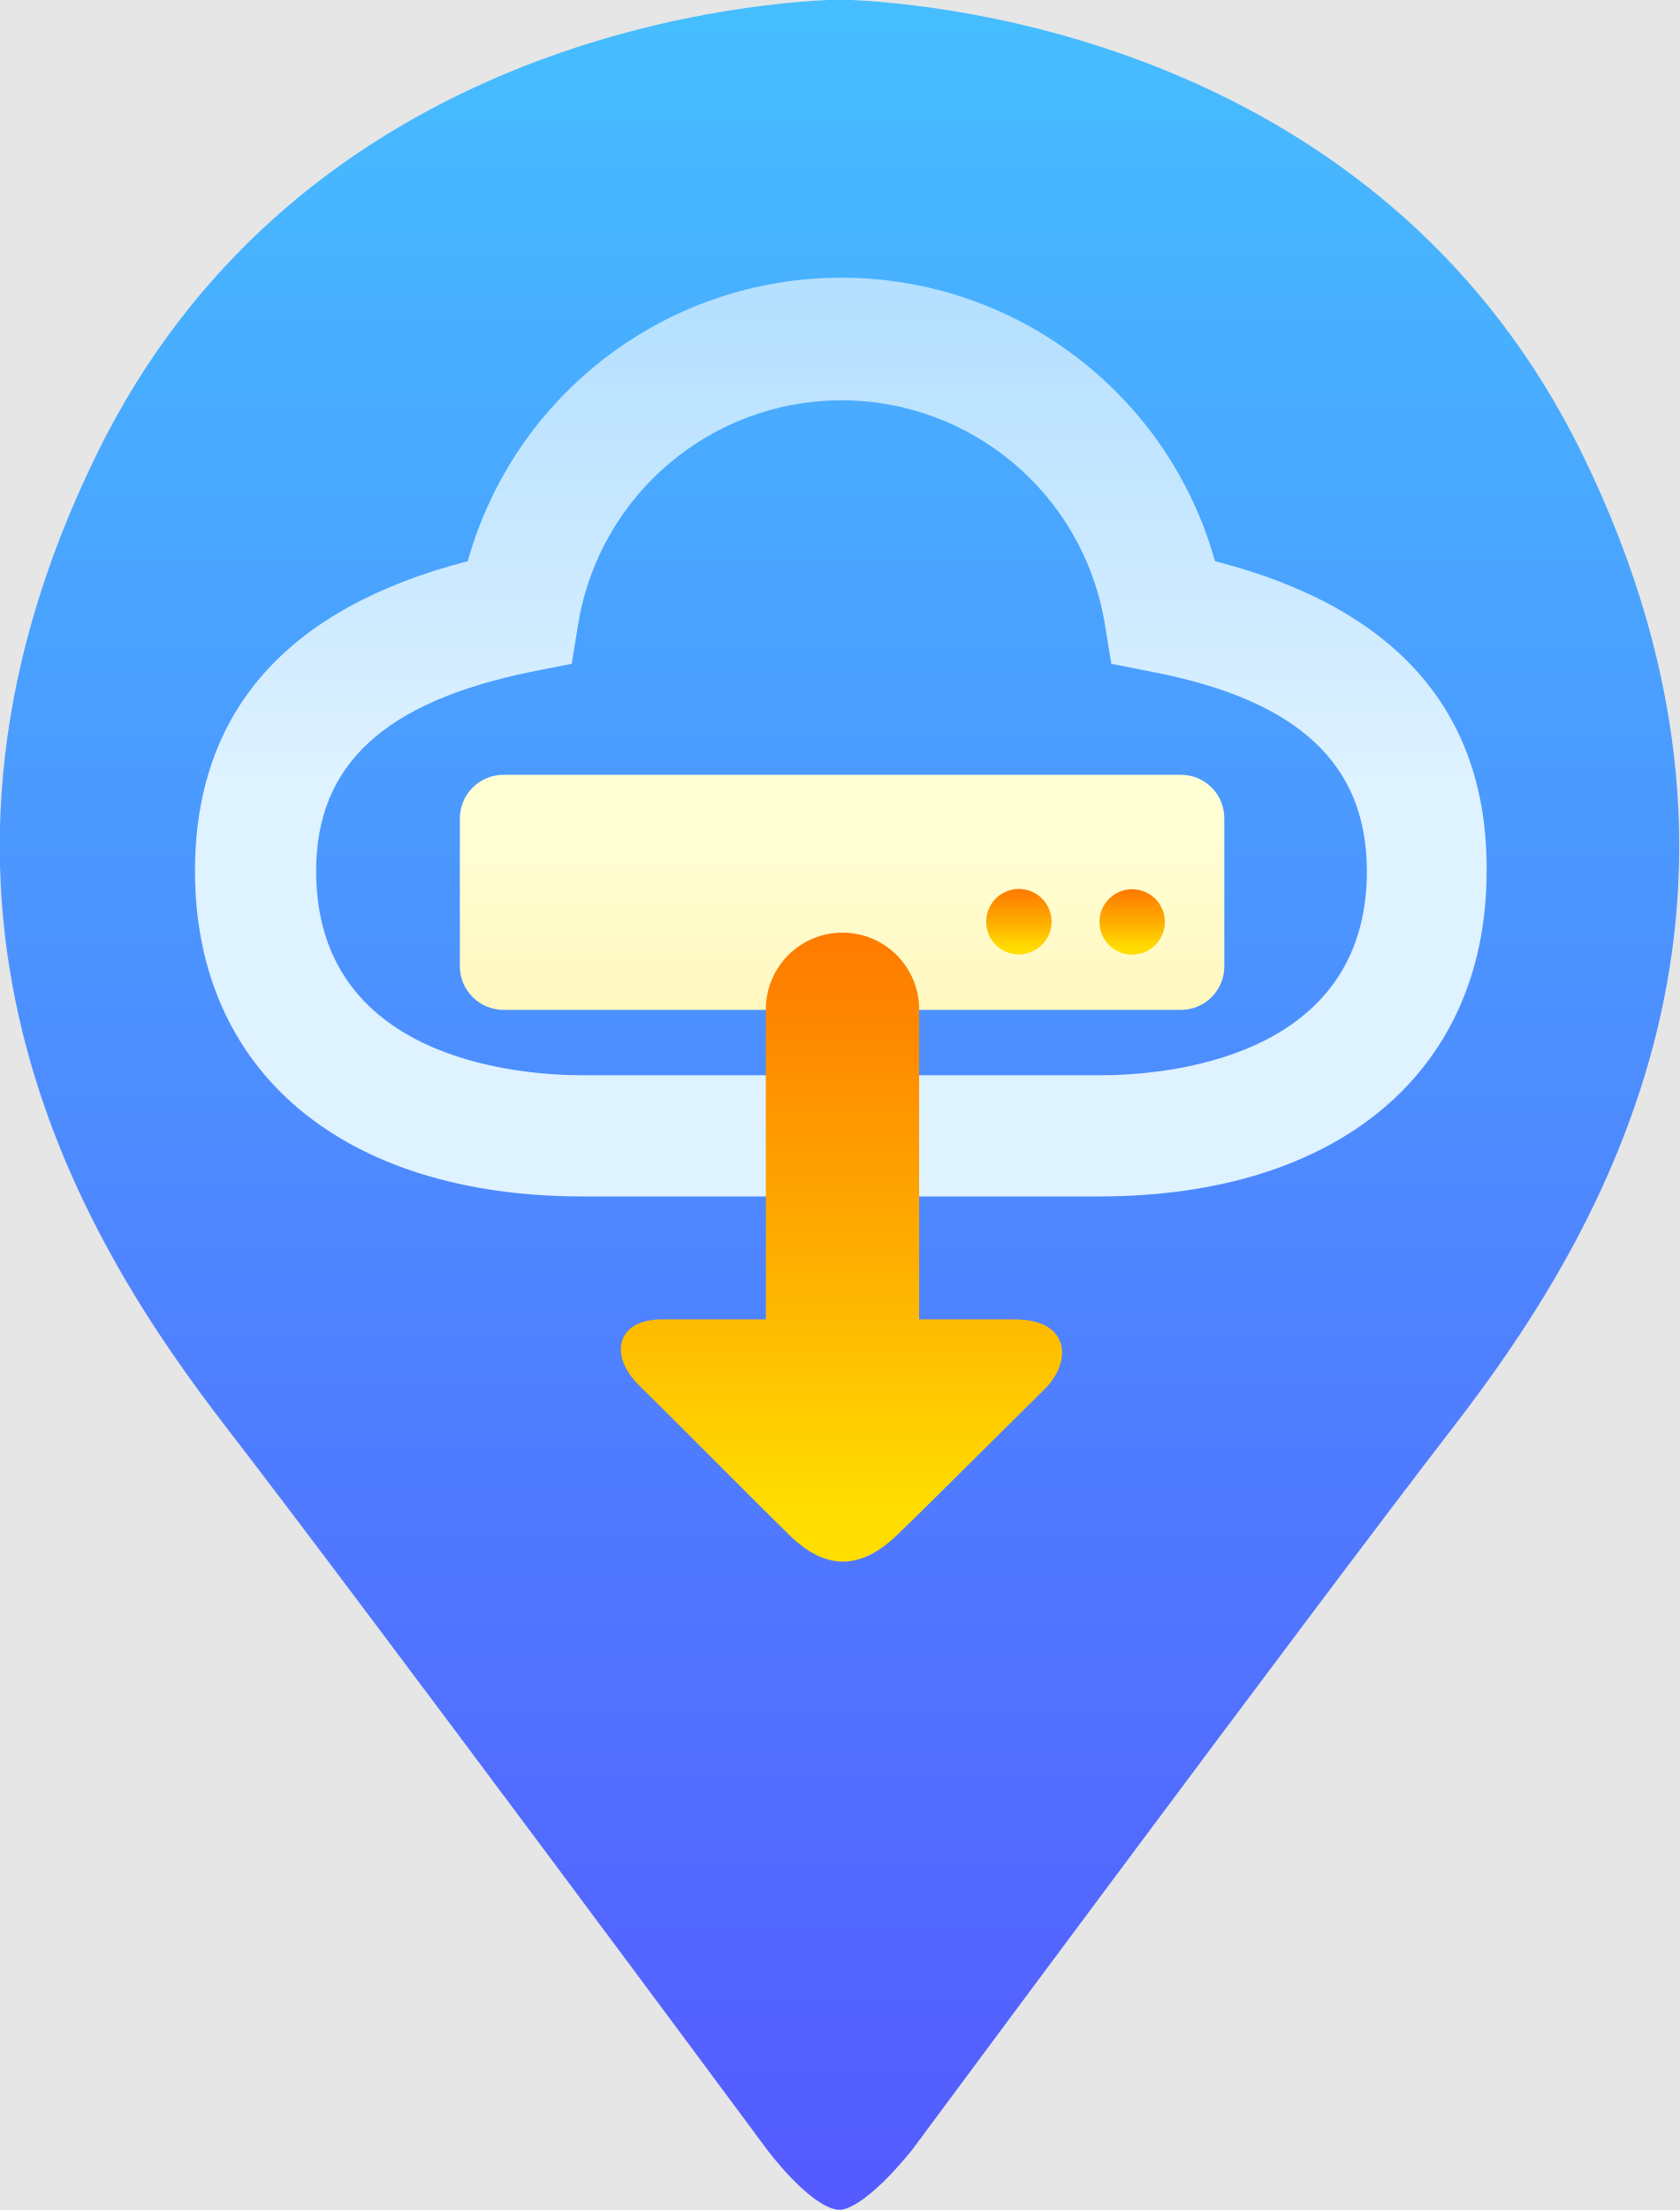
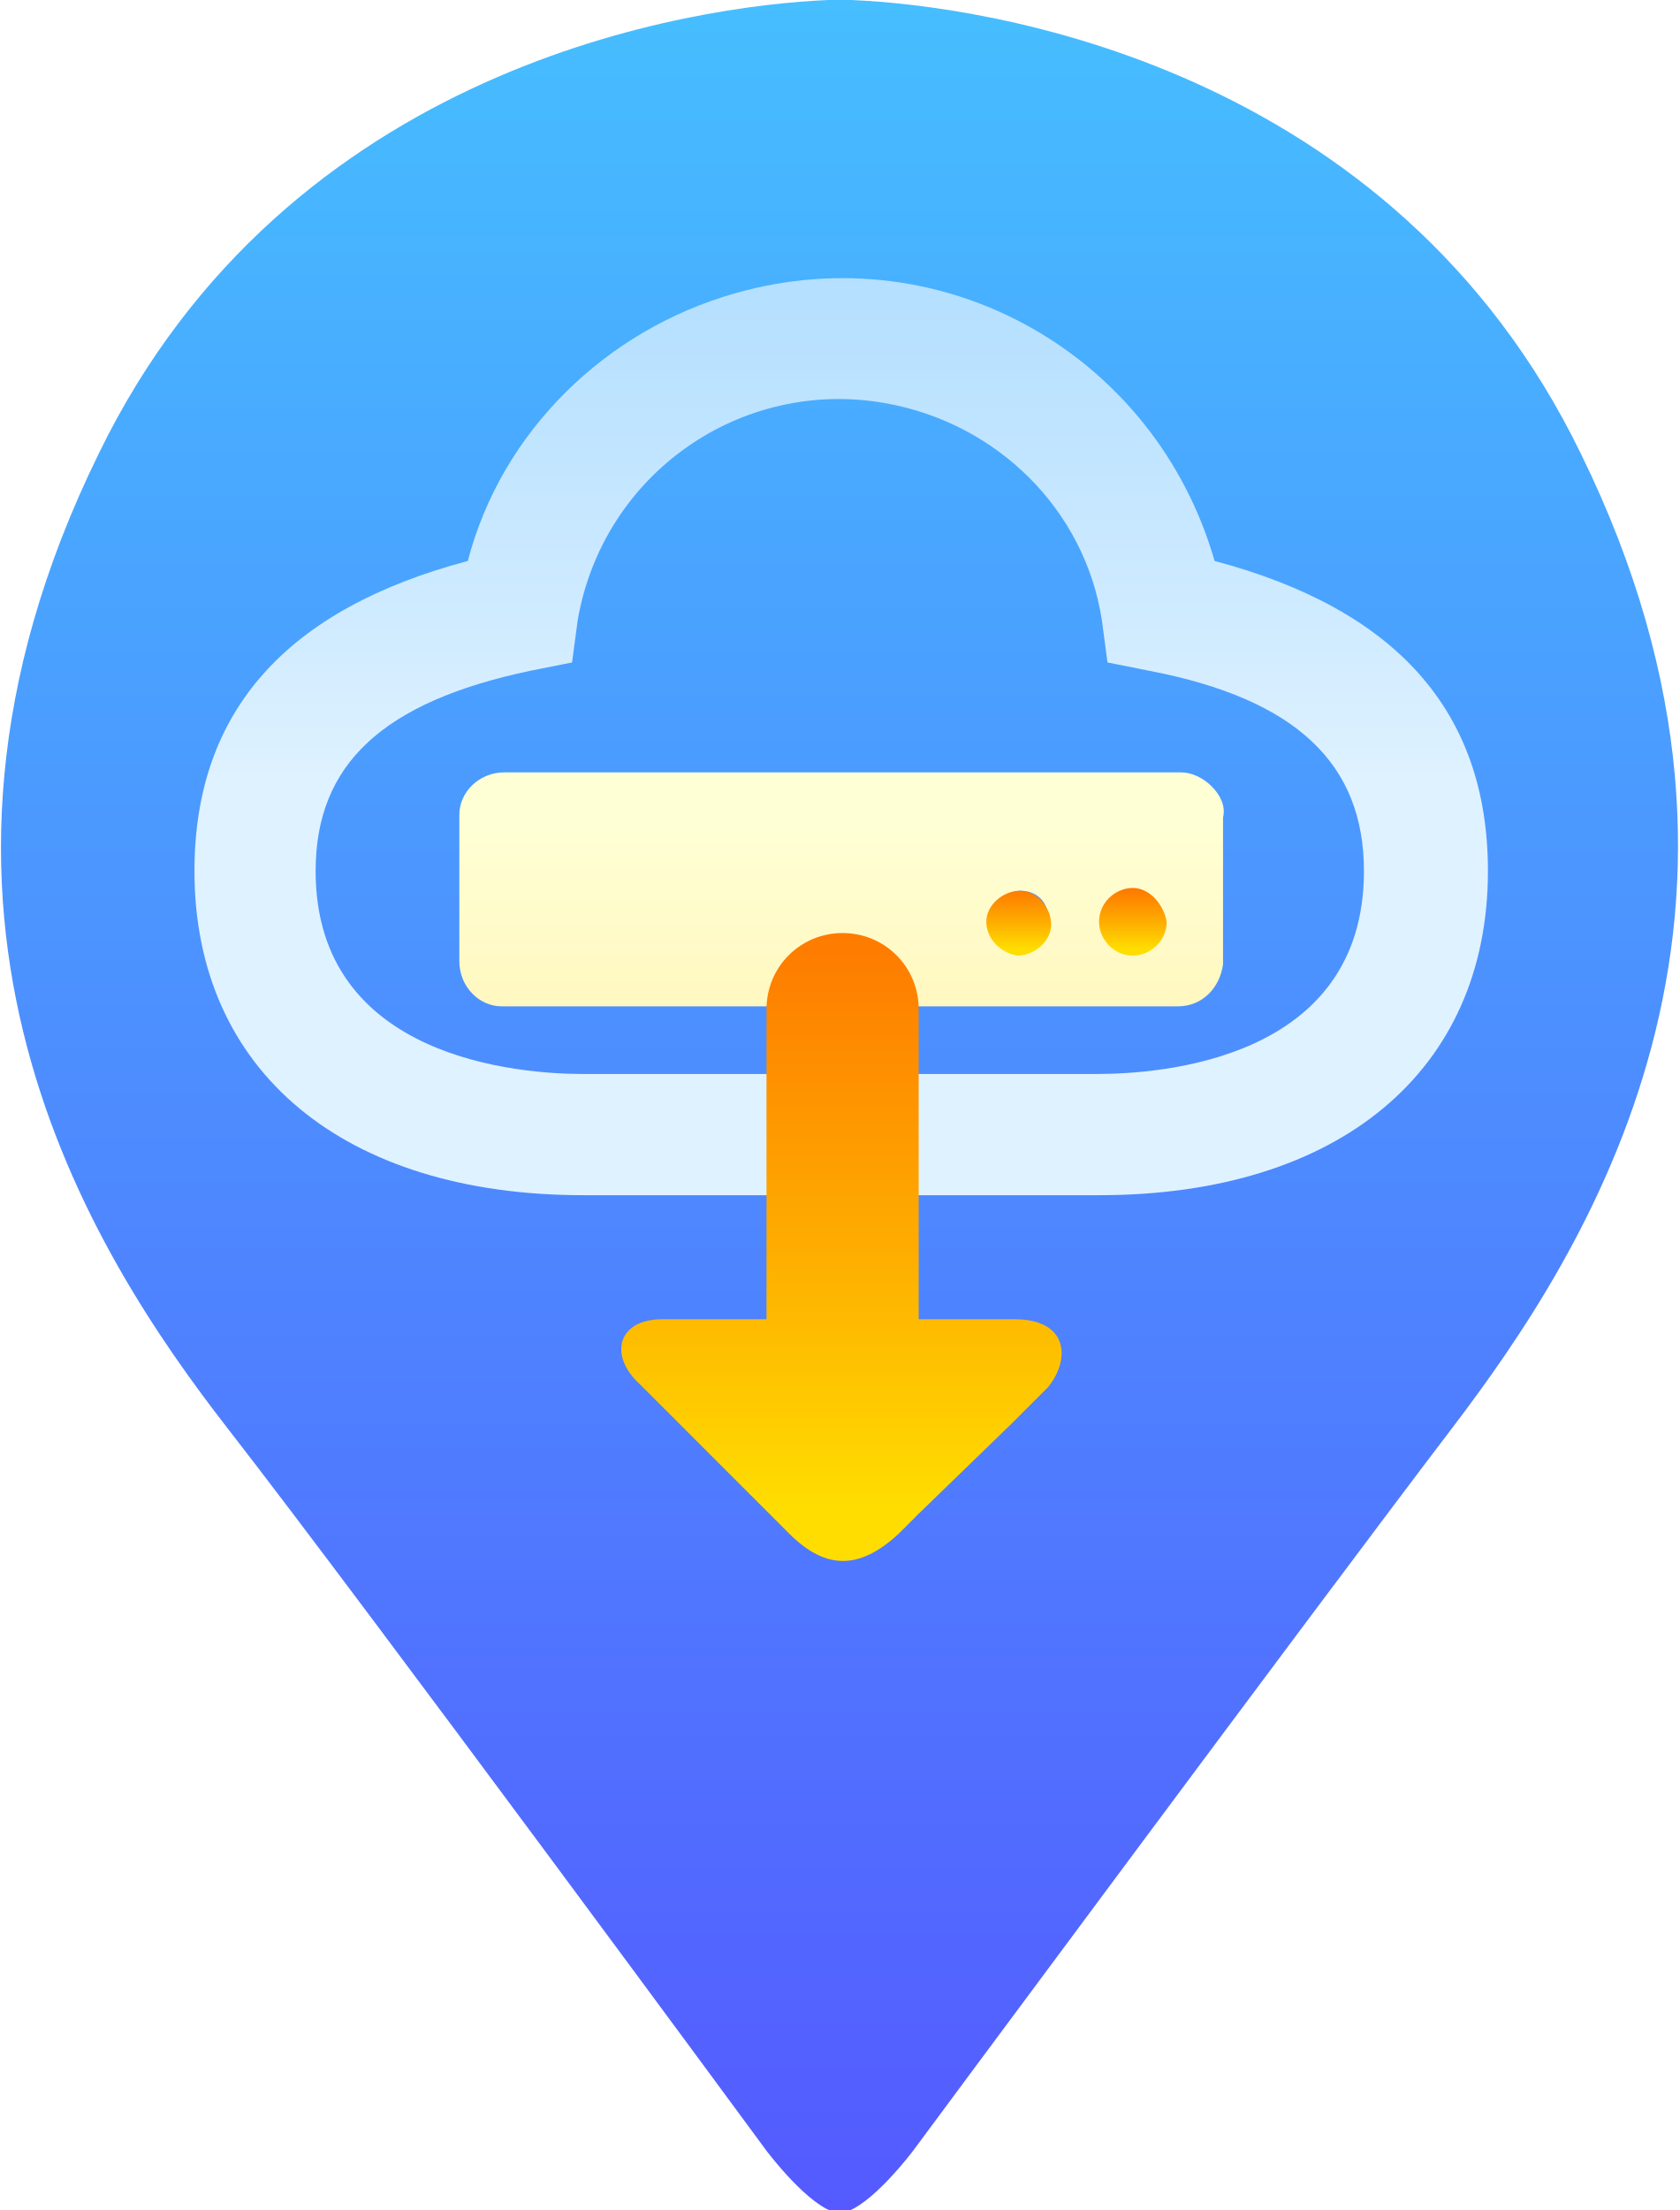
- <svg xmlns="http://www.w3.org/2000/svg" xmlns:xlink="http://www.w3.org/1999/xlink" viewBox="0 0 59.6 78.41">
-   <defs>
-     <style>.cls-1{fill:#e6e6e6;}.cls-2{fill:url(#未命名漸層_53);}.cls-3{fill:url(#未命名漸層_68);}.cls-4{fill:url(#未命名漸層_61);}.cls-5{fill:url(#未命名漸層_50);}.cls-6{fill:url(#未命名漸層_50-2);}.cls-7{fill:url(#未命名漸層_50-3);}</style>
-     <linearGradient id="未命名漸層_53" x1="29.8" y1="78.41" x2="29.8" gradientUnits="userSpaceOnUse">
-       <stop offset="0" stop-color="#545aff" />
-       <stop offset="1" stop-color="#46beff" />
+ <svg xmlns="http://www.w3.org/2000/svg" version="1.1" id="圖層_1" x="0px" y="0px" viewBox="0 0 59.6 78.4" style="enable-background:new 0 0 59.6 78.4;" xml:space="preserve">
+   <style type="text/css">
+ 	.st0{fill:url(#SVGID_1_);}
+ 	.st1{fill:url(#SVGID_2_);}
+ 	.st2{fill:url(#SVGID_3_);}
+ 	.st3{fill:url(#SVGID_4_);}
+ 	.st4{fill:url(#SVGID_5_);}
+ 	.st5{fill:url(#SVGID_6_);}
+ </style>
+   <g id="圖層_2_1_">
+     <linearGradient id="SVGID_1_" gradientUnits="userSpaceOnUse" x1="29.794" y1="-0.51" x2="29.794" y2="77.89" gradientTransform="matrix(1 0 0 -1 0 77.8898)">
+       <stop offset="0" style="stop-color:#545AFF" />
+       <stop offset="1" style="stop-color:#46BEFF" />
    </linearGradient>
-     <linearGradient id="未命名漸層_68" x1="29.86" y1="5.26" x2="29.86" y2="27.88" gradientUnits="userSpaceOnUse">
-       <stop offset="0" stop-color="#aedcff" />
-       <stop offset="0.3" stop-color="#b8e1ff" />
-       <stop offset="0.82" stop-color="#d4edff" />
-       <stop offset="1" stop-color="#dff2ff" />
+     <path class="st0" d="M56.1,16.1C49.4,2.3,35,0.2,30.2,0l0,0h-0.8l0,0C24.6,0.2,10.2,2.3,3.5,16.1c-8,16.3-0.3,28.3,4.6,34.6   s19.1,25.6,19.1,25.6s1.5,2,2.5,2.2h0.2c1-0.2,2.5-2.2,2.5-2.2S46.7,57,51.5,50.7S64.1,32.4,56.1,16.1z" />
+     <linearGradient id="SVGID_2_" gradientUnits="userSpaceOnUse" x1="29.84" y1="72.63" x2="29.84" y2="50.01" gradientTransform="matrix(1 0 0 -1 0 77.8898)">
+       <stop offset="0" style="stop-color:#AEDCFF" />
+       <stop offset="0.3" style="stop-color:#B8E1FF" />
+       <stop offset="0.82" style="stop-color:#D4EDFF" />
+       <stop offset="1" style="stop-color:#DFF2FF" />
    </linearGradient>
-     <linearGradient id="未命名漸層_61" x1="29.86" y1="45.26" x2="29.86" y2="26.62" gradientUnits="userSpaceOnUse">
-       <stop offset="0.19" stop-color="#fff2b2" />
-       <stop offset="0.45" stop-color="#fff6bc" />
-       <stop offset="0.85" stop-color="#ffffd5" />
+     <path class="st1" d="M43.1,19.9c-2.1-7.3-9.6-11.6-17-9.5c-4.6,1.3-8.3,4.9-9.5,9.5c-6.4,1.7-9.7,5.3-9.7,11   c0,7.1,5.3,11.5,13.8,11.5h8.2v-4.3h-8.2c-2.2,0-9.5-0.5-9.5-7.2c0-3.8,2.4-6,7.6-7.1l1.5-0.3l0.2-1.5c0.9-5.2,5.8-8.6,10.9-7.7   c4,0.7,7.1,3.8,7.7,7.7l0.2,1.5l1.5,0.3c5.2,1,7.6,3.3,7.6,7.1c0,6.7-7.2,7.2-9.5,7.2h-8.2v4.3H39c8.5,0,13.8-4.4,13.8-11.5   C52.8,25.2,49.5,21.6,43.1,19.9z" />
+     <linearGradient id="SVGID_3_" gradientUnits="userSpaceOnUse" x1="29.885" y1="32.63" x2="29.885" y2="51.27" gradientTransform="matrix(1 0 0 -1 0 77.8898)">
+       <stop offset="0.19" style="stop-color:#FFF2B2" />
+       <stop offset="0.45" style="stop-color:#FFF6BC" />
+       <stop offset="0.85" style="stop-color:#FFFFD5" />
    </linearGradient>
-     <linearGradient id="未命名漸層_50" x1="29.86" y1="17.94" x2="29.86" y2="53.42" gradientUnits="userSpaceOnUse">
-       <stop offset="0.16" stop-color="#fd5d00" />
-       <stop offset="0.28" stop-color="#fd6700" />
-       <stop offset="0.49" stop-color="#fe8300" />
-       <stop offset="0.76" stop-color="#feb000" />
-       <stop offset="1" stop-color="#fd0" />
+     <path class="st2" d="M43,27.9c-0.3-0.3-0.7-0.5-1.1-0.5h-24c-0.9,0-1.6,0.7-1.6,1.5c0,0,0,0,0,0v5.2c0,0.9,0.7,1.6,1.5,1.6   c0,0,0,0,0,0h24c0.9,0,1.5-0.7,1.6-1.5c0,0,0,0,0,0V29C43.5,28.6,43.3,28.2,43,27.9z M36.9,33.4c-0.2,0.2-0.5,0.3-0.7,0.3   c-0.3,0-0.5-0.1-0.7-0.3c-0.4-0.4-0.4-1-0.1-1.4c0,0,0,0,0.1-0.1c0.2-0.2,0.5-0.3,0.7-0.3c0.6,0,1,0.4,1,1   C37.2,32.9,37.1,33.2,36.9,33.4L36.9,33.4z M41.1,33.4c-0.4,0.4-1,0.4-1.4,0.1c0,0,0,0-0.1-0.1c-0.4-0.4-0.4-1,0-1.4   c0.4-0.4,1-0.4,1.4,0C41.4,32.4,41.4,33,41.1,33.4C41,33.4,41,33.5,41.1,33.4L41.1,33.4z" />
+     <linearGradient id="SVGID_4_" gradientUnits="userSpaceOnUse" x1="29.863" y1="59.95" x2="29.863" y2="24.47" gradientTransform="matrix(1 0 0 -1 0 77.8898)">
+       <stop offset="0.16" style="stop-color:#FD5D00" />
+       <stop offset="0.28" style="stop-color:#FD6700" />
+       <stop offset="0.49" style="stop-color:#FE8300" />
+       <stop offset="0.76" style="stop-color:#FEB000" />
+       <stop offset="1" style="stop-color:#FFDD00" />
    </linearGradient>
-     <linearGradient id="未命名漸層_50-2" x1="36.12" y1="29.98" x2="36.12" y2="33.66" xlink:href="#未命名漸層_50" />
-     <linearGradient id="未命名漸層_50-3" x1="40.18" y1="29.98" x2="40.18" y2="33.66" xlink:href="#未命名漸層_50" />
-   </defs>
-   <g id="圖層_3" data-name="圖層 3">
-     <rect class="cls-1" x="-487.51" y="-147.79" width="702.75" height="269.75" />
-   </g>
-   <g id="圖層_2" data-name="圖層 2">
-     <path class="cls-2" d="M56.14,16.08C49.38,2.3,35,.23,30.22,0V0h-.84V0C24.58.23,10.21,2.3,3.45,16.08c-8,16.29-.27,28.28,4.61,34.6S27.21,76.25,27.21,76.25s1.48,2,2.51,2.15h.16c1-.2,2.51-2.15,2.51-2.15S46.66,57,51.54,50.68,64.13,32.37,56.14,16.08Z" />
-     <path class="cls-3" d="M43.12,19.91a13.77,13.77,0,0,0-26.52,0c-6.42,1.66-9.68,5.34-9.68,11,0,7.12,5.27,11.54,13.76,11.54h8.21v-4.3H20.68c-2.22,0-9.46-.52-9.46-7.24,0-3.79,2.42-6,7.61-7.07l1.46-.29.24-1.47a9.47,9.47,0,0,1,18.67,0l.24,1.47,1.46.29c5.19,1,7.61,3.28,7.61,7.07,0,6.72-7.25,7.24-9.47,7.24H30.86v4.3H39c8.49,0,13.76-4.42,13.76-11.54C52.8,25.25,49.55,21.56,43.12,19.91Z" />
-     <path class="cls-4" d="M43,27.94a1.54,1.54,0,0,0-1.11-.45h-24a1.55,1.55,0,0,0-1.57,1.56v5.22a1.55,1.55,0,0,0,1.57,1.56h24a1.54,1.54,0,0,0,1.56-1.56V29.05A1.54,1.54,0,0,0,43,27.94Zm-6.11,5.5a1.05,1.05,0,0,1-.74.31,1,1,0,0,1-.73-.31,1,1,0,0,1,0-1.47,1,1,0,0,1,.73-.31,1,1,0,0,1,1,1A1,1,0,0,1,36.86,33.44Zm4.17,0a1,1,0,0,1-1.47,0A1,1,0,1,1,41,32a1,1,0,0,1,0,1.47Z" />
-     <path class="cls-5" d="M36,46.81H32.62v-11a2.72,2.72,0,0,0-5.44,0v11H23.5c-1.62,0-1.9,1.27-.83,2.33l1.38,1.37,3,3,.93.92c1.29,1.28,2.54,1.32,3.89,0l.69-.67,3.28-3.25,1.31-1.3C38.05,48.23,37.94,46.81,36,46.81Z" />
-     <path class="cls-6" d="M36.12,33.86A1.16,1.16,0,1,0,35,32.7,1.15,1.15,0,0,0,36.12,33.86Z" />
-     <path class="cls-7" d="M40.18,31.55a1.16,1.16,0,1,0,1.16,1.15A1.16,1.16,0,0,0,40.18,31.55Z" />
+     <path class="st3" d="M36,46.8h-3.4v-11c0-1.5-1.2-2.7-2.7-2.7c-1.5,0-2.7,1.2-2.7,2.7v11h-3.7c-1.6,0-1.9,1.3-0.8,2.3l1.4,1.4l3,3   l0.9,0.9c1.3,1.3,2.5,1.3,3.9,0l0.7-0.7l3.3-3.2l1.3-1.3C38,48.2,37.9,46.8,36,46.8z" />
+     <linearGradient id="SVGID_5_" gradientUnits="userSpaceOnUse" x1="36.16" y1="47.91" x2="36.16" y2="44.23" gradientTransform="matrix(1 0 0 -1 0 77.8898)">
+       <stop offset="0.16" style="stop-color:#FD5D00" />
+       <stop offset="0.28" style="stop-color:#FD6700" />
+       <stop offset="0.49" style="stop-color:#FE8300" />
+       <stop offset="0.76" style="stop-color:#FEB000" />
+       <stop offset="1" style="stop-color:#FFDD00" />
+     </linearGradient>
+     <path class="st4" d="M36.1,33.9c0.6,0,1.2-0.5,1.2-1.1s-0.5-1.2-1.1-1.2c-0.6,0-1.2,0.5-1.2,1.1c0,0,0,0,0,0   C35,33.3,35.5,33.8,36.1,33.9z" />
+     <linearGradient id="SVGID_6_" gradientUnits="userSpaceOnUse" x1="40.18" y1="47.91" x2="40.18" y2="44.23" gradientTransform="matrix(1 0 0 -1 0 77.8898)">
+       <stop offset="0.16" style="stop-color:#FD5D00" />
+       <stop offset="0.28" style="stop-color:#FD6700" />
+       <stop offset="0.49" style="stop-color:#FE8300" />
+       <stop offset="0.76" style="stop-color:#FEB000" />
+       <stop offset="1" style="stop-color:#FFDD00" />
+     </linearGradient>
+     <path class="st5" d="M40.2,31.5c-0.6,0-1.2,0.5-1.2,1.2c0,0.6,0.5,1.2,1.2,1.2c0.6,0,1.2-0.5,1.2-1.2c0,0,0,0,0,0   C41.3,32.1,40.8,31.5,40.2,31.5z" />
  </g>
</svg>
